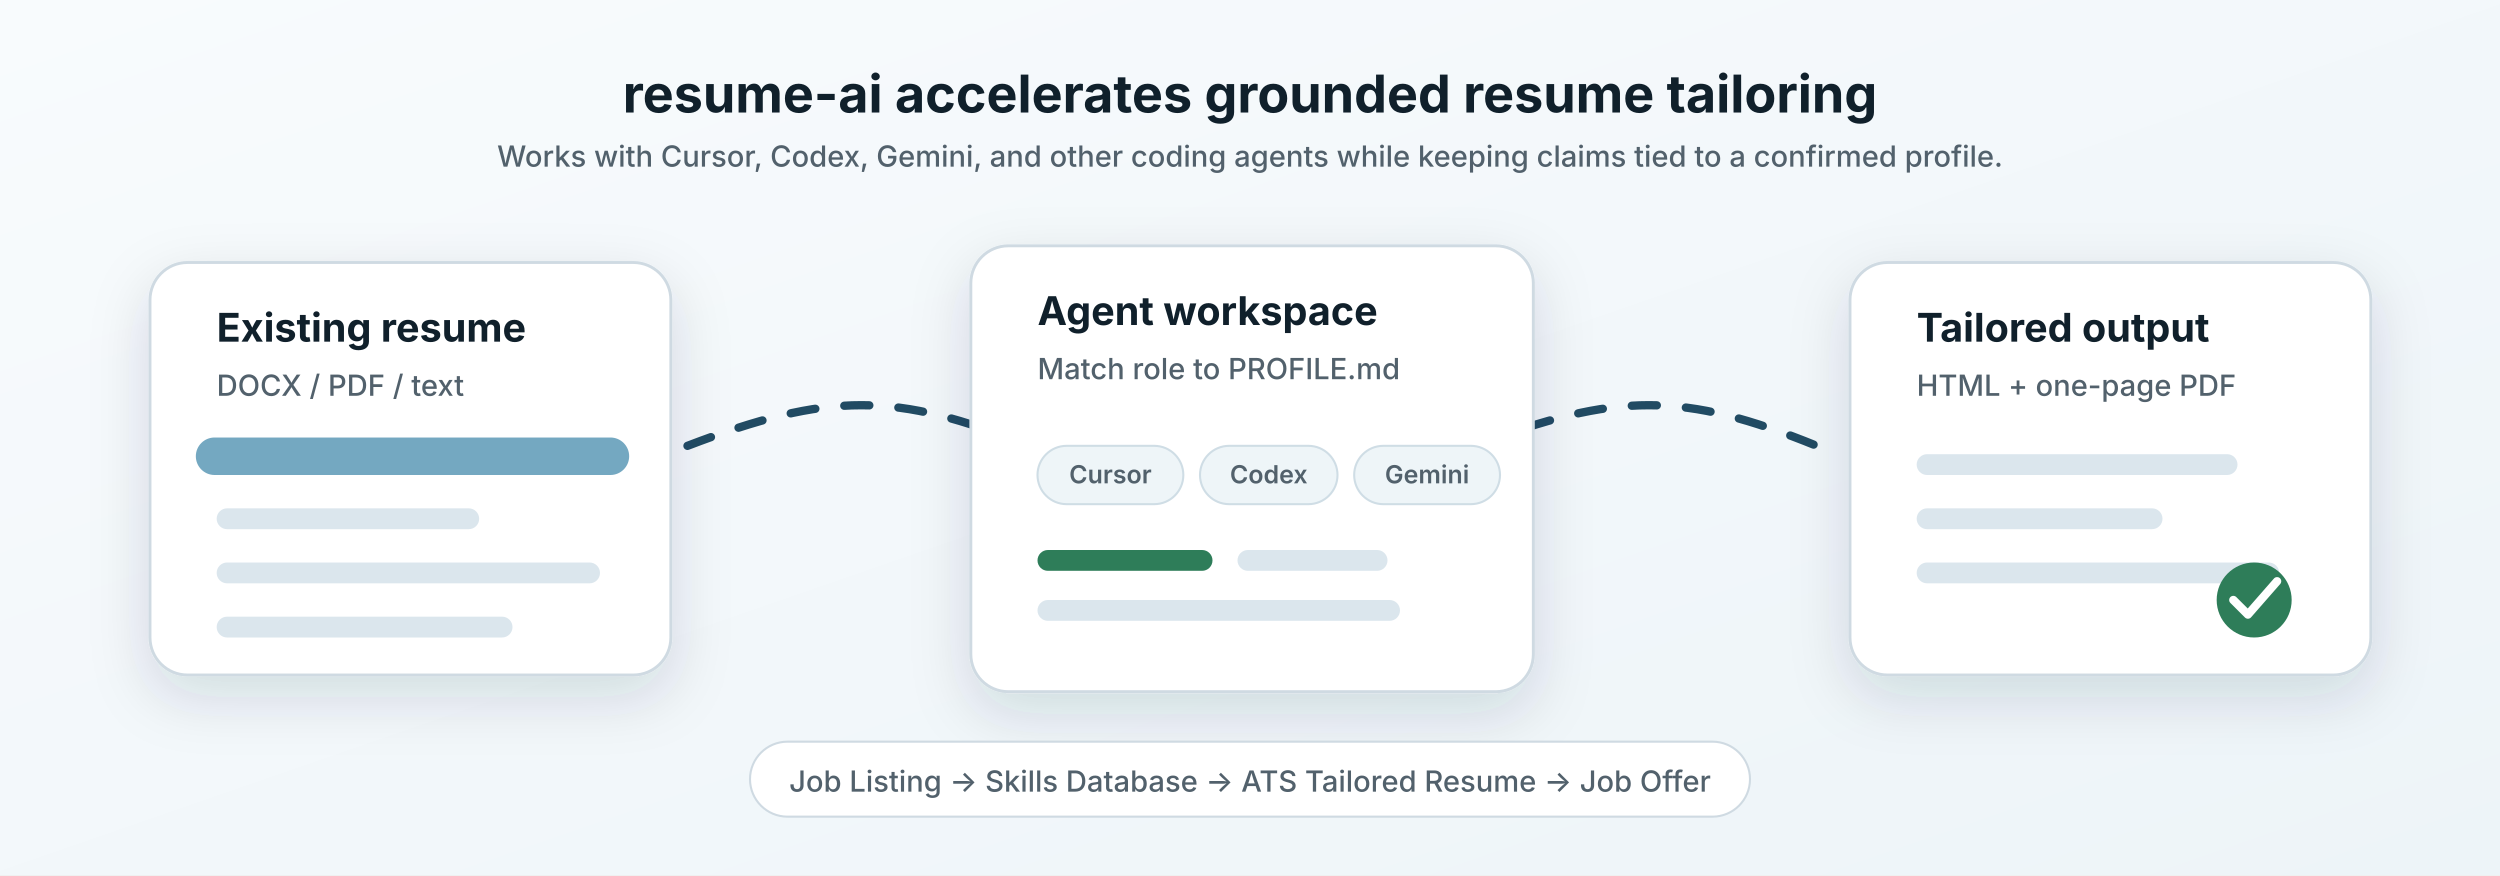
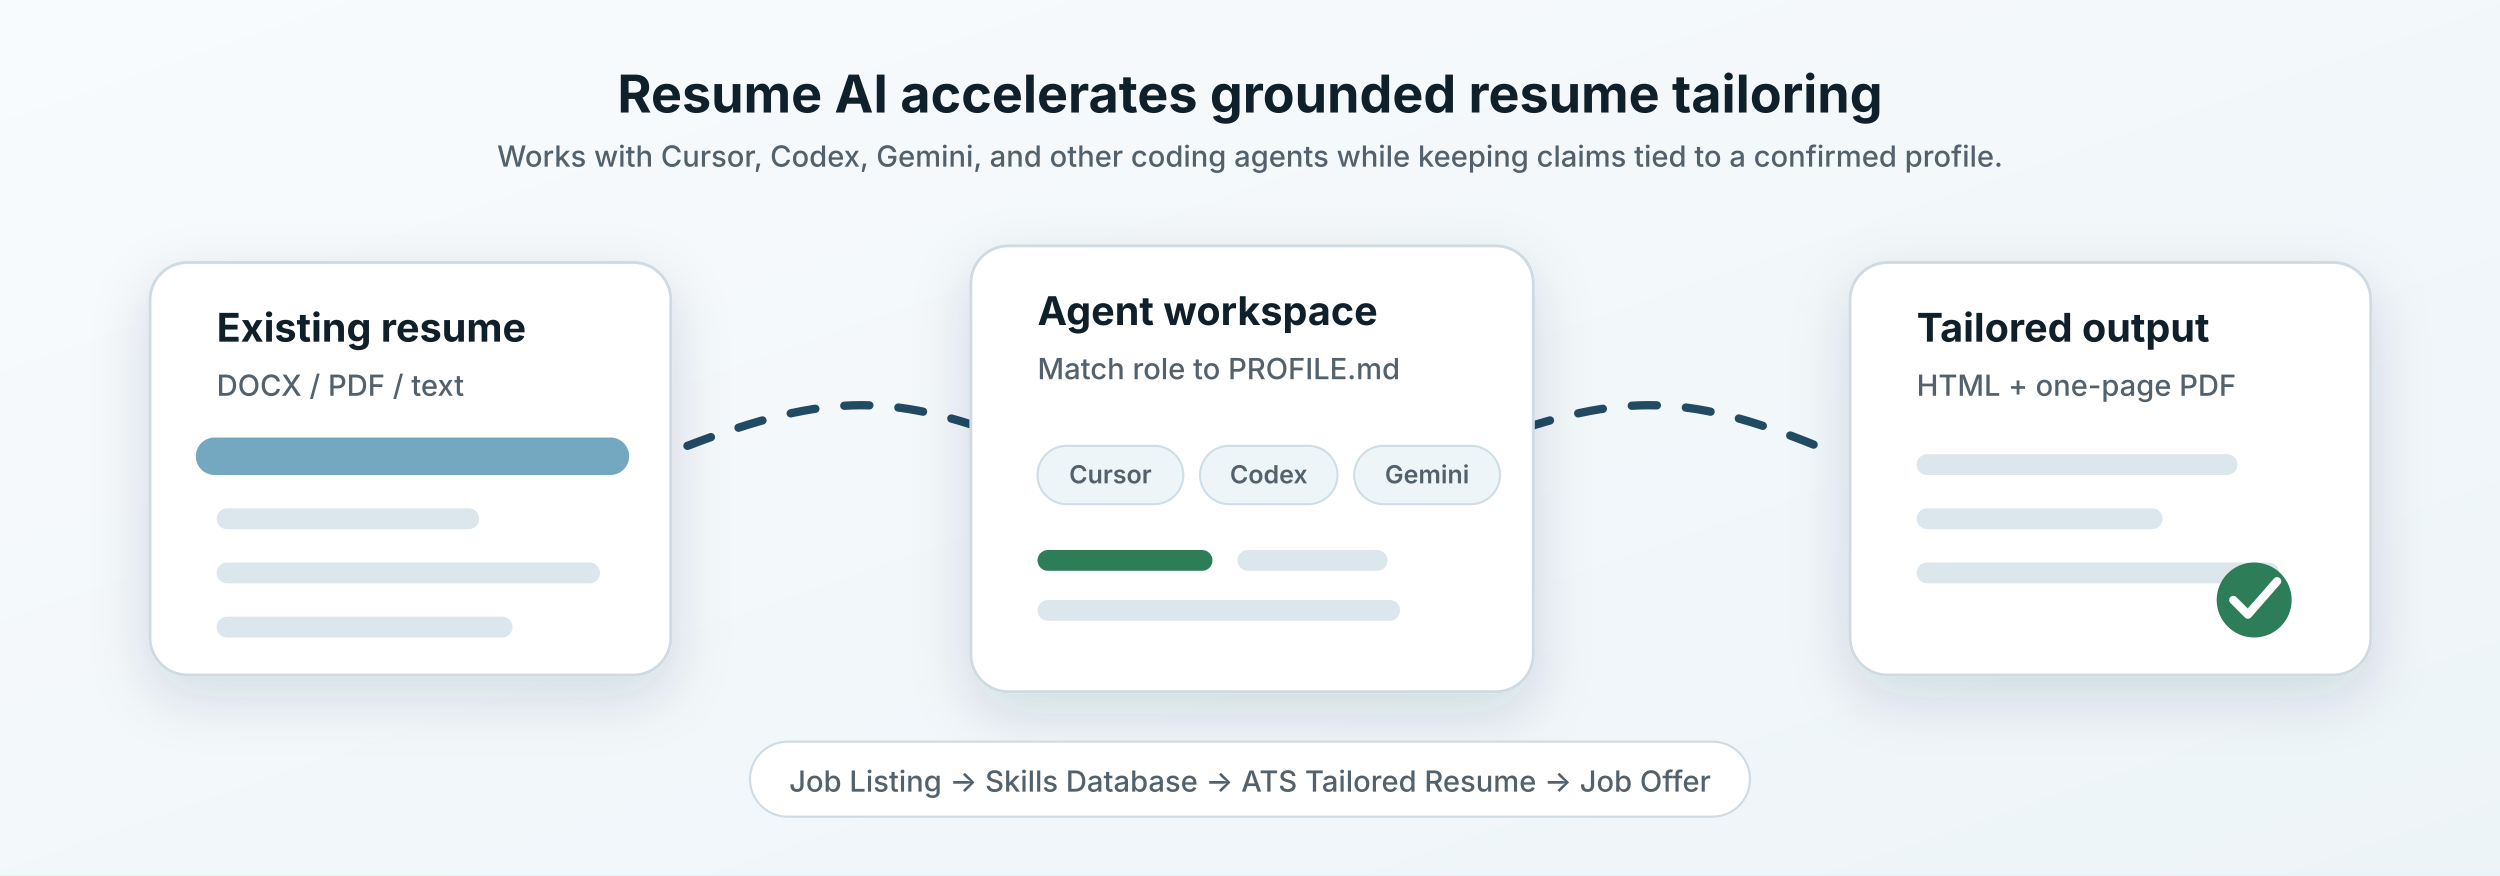
<svg xmlns="http://www.w3.org/2000/svg" width="1200" height="420" viewBox="0 0 1200 420" role="img" aria-labelledby="title desc">
  <defs>
    <linearGradient id="bg" x1="0" x2="1" y1="0" y2="1">
      <stop offset="0%" stop-color="#f8fbfd" />
      <stop offset="100%" stop-color="#edf4f8" />
    </linearGradient>
    <filter id="shadow" x="-20%" y="-20%" width="140%" height="140%">
      <feDropShadow dx="0" dy="10" stdDeviation="14" flood-color="#102a3a" flood-opacity="0.14" />
    </filter>
    <style>
      .title { font: 700 25px system-ui, -apple-system, Segoe UI, sans-serif; fill: #10202b; }
      .label { font: 700 19px system-ui, -apple-system, Segoe UI, sans-serif; fill: #10202b; }
      .small { font: 500 14px system-ui, -apple-system, Segoe UI, sans-serif; fill: #52616c; }
      .tiny { font: 600 12px system-ui, -apple-system, Segoe UI, sans-serif; fill: #52616c; }
      .card { fill: #ffffff; stroke: #cfdae2; stroke-width: 1.4; rx: 18; filter: url(#shadow); }
      .accent { fill: #214b63; }
      .ok { fill: #2e7d59; }
      .line { stroke: #214b63; stroke-width: 4; stroke-linecap: round; fill: none; stroke-dasharray: 12 14; }
      .pulse { animation: pulse 2.8s ease-in-out infinite; transform-origin: center; }
      .float { animation: float 4s ease-in-out infinite; }
      .float2 { animation: float 4s ease-in-out infinite; animation-delay: .7s; }
      .scan { animation: scan 3.4s ease-in-out infinite; }
      .arrow { animation: dash 1.7s linear infinite; }
      .spark { animation: spark 2.4s ease-in-out infinite; opacity: 0; }
      .spark2 { animation-delay: .5s; }
      .spark3 { animation-delay: 1s; }
      @keyframes pulse { 0%,100% { transform: scale(1); opacity: 1; } 50% { transform: scale(1.05); opacity: .86; } }
      @keyframes float { 0%,100% { transform: translateY(0); } 50% { transform: translateY(-8px); } }
      @keyframes scan { 0% { transform: translateY(0); opacity: .1; } 20%,70% { opacity: .7; } 100% { transform: translateY(112px); opacity: .1; } }
      @keyframes dash { to { stroke-dashoffset: -52; } }
      @keyframes spark { 0%,100% { opacity: 0; transform: translateY(8px) scale(.8); } 45% { opacity: 1; transform: translateY(0) scale(1); } }
    </style>
  </defs>
  <rect width="1200" height="420" fill="url(#bg)" />
-   <text x="600" y="54" text-anchor="middle" class="title">resume-ai accelerates grounded resume tailoring</text>
+   <text x="600" y="54" text-anchor="middle" class="title">Resume AI accelerates grounded resume tailoring</text>
  <text x="600" y="80" text-anchor="middle" class="small">Works with Cursor, Codex, Gemini, and other coding agents while keeping claims tied to a confirmed profile.</text>
  <path class="line arrow" d="M330 214 C398 188 430 188 494 214" />
  <path class="line arrow" d="M708 214 C776 188 808 188 872 214" />
  <g class="float">
    <rect class="card" x="72" y="126" width="250" height="198" />
    <text x="104" y="164" class="label">Existing resume</text>
    <text x="104" y="190" class="small">DOCX / PDF / text</text>
    <rect x="104" y="218" width="168" height="10" rx="5" fill="#dbe6ed" />
    <rect x="104" y="244" width="126" height="10" rx="5" fill="#dbe6ed" />
    <rect x="104" y="270" width="184" height="10" rx="5" fill="#dbe6ed" />
    <rect x="104" y="296" width="142" height="10" rx="5" fill="#dbe6ed" />
    <rect class="scan" x="94" y="210" width="208" height="18" rx="9" fill="#74a8c1" />
  </g>
  <g class="float2">
    <rect class="card" x="466" y="118" width="270" height="214" />
    <text x="498" y="156" class="label">Agent workspace</text>
    <text x="498" y="182" class="small">Match role to PROFILE.md</text>
    <g transform="translate(498 214)">
      <rect width="70" height="28" rx="14" fill="#eef5f8" stroke="#cfdde5" />
      <text x="35" y="18" text-anchor="middle" class="tiny">Cursor</text>
      <rect x="78" width="66" height="28" rx="14" fill="#eef5f8" stroke="#cfdde5" />
      <text x="111" y="18" text-anchor="middle" class="tiny">Codex</text>
      <rect x="152" width="70" height="28" rx="14" fill="#eef5f8" stroke="#cfdde5" />
      <text x="187" y="18" text-anchor="middle" class="tiny">Gemini</text>
    </g>
    <rect x="498" y="264" width="84" height="10" rx="5" class="ok" />
    <rect x="594" y="264" width="72" height="10" rx="5" fill="#dbe6ed" />
    <rect x="498" y="288" width="174" height="10" rx="5" fill="#dbe6ed" />
    <circle class="spark spark1" cx="690" cy="150" r="5" fill="#2e7d59" />
    <circle class="spark spark2" cx="706" cy="174" r="4" fill="#214b63" />
    <circle class="spark spark3" cx="688" cy="196" r="3.5" fill="#2e7d59" />
  </g>
  <g class="float">
    <rect class="card" x="888" y="126" width="250" height="198" />
    <text x="920" y="164" class="label">Tailored output</text>
    <text x="920" y="190" class="small">HTML + one-page PDF</text>
    <rect x="920" y="218" width="154" height="10" rx="5" fill="#dbe6ed" />
    <rect x="920" y="244" width="118" height="10" rx="5" fill="#dbe6ed" />
    <rect x="920" y="270" width="174" height="10" rx="5" fill="#dbe6ed" />
    <g class="pulse">
      <circle cx="1082" cy="288" r="18" class="ok" />
      <path d="M1072 288 l7 7 l14 -16" fill="none" stroke="#fff" stroke-width="4" stroke-linecap="round" stroke-linejoin="round" />
    </g>
  </g>
  <g transform="translate(360 356)">
    <rect width="480" height="36" rx="18" fill="#ffffff" stroke="#cfdae2" />
    <text x="240" y="24" text-anchor="middle" class="small">Job Listing -&gt; Skills Database -&gt; ATS Tailored Resume -&gt; Job Offer</text>
  </g>
</svg>
